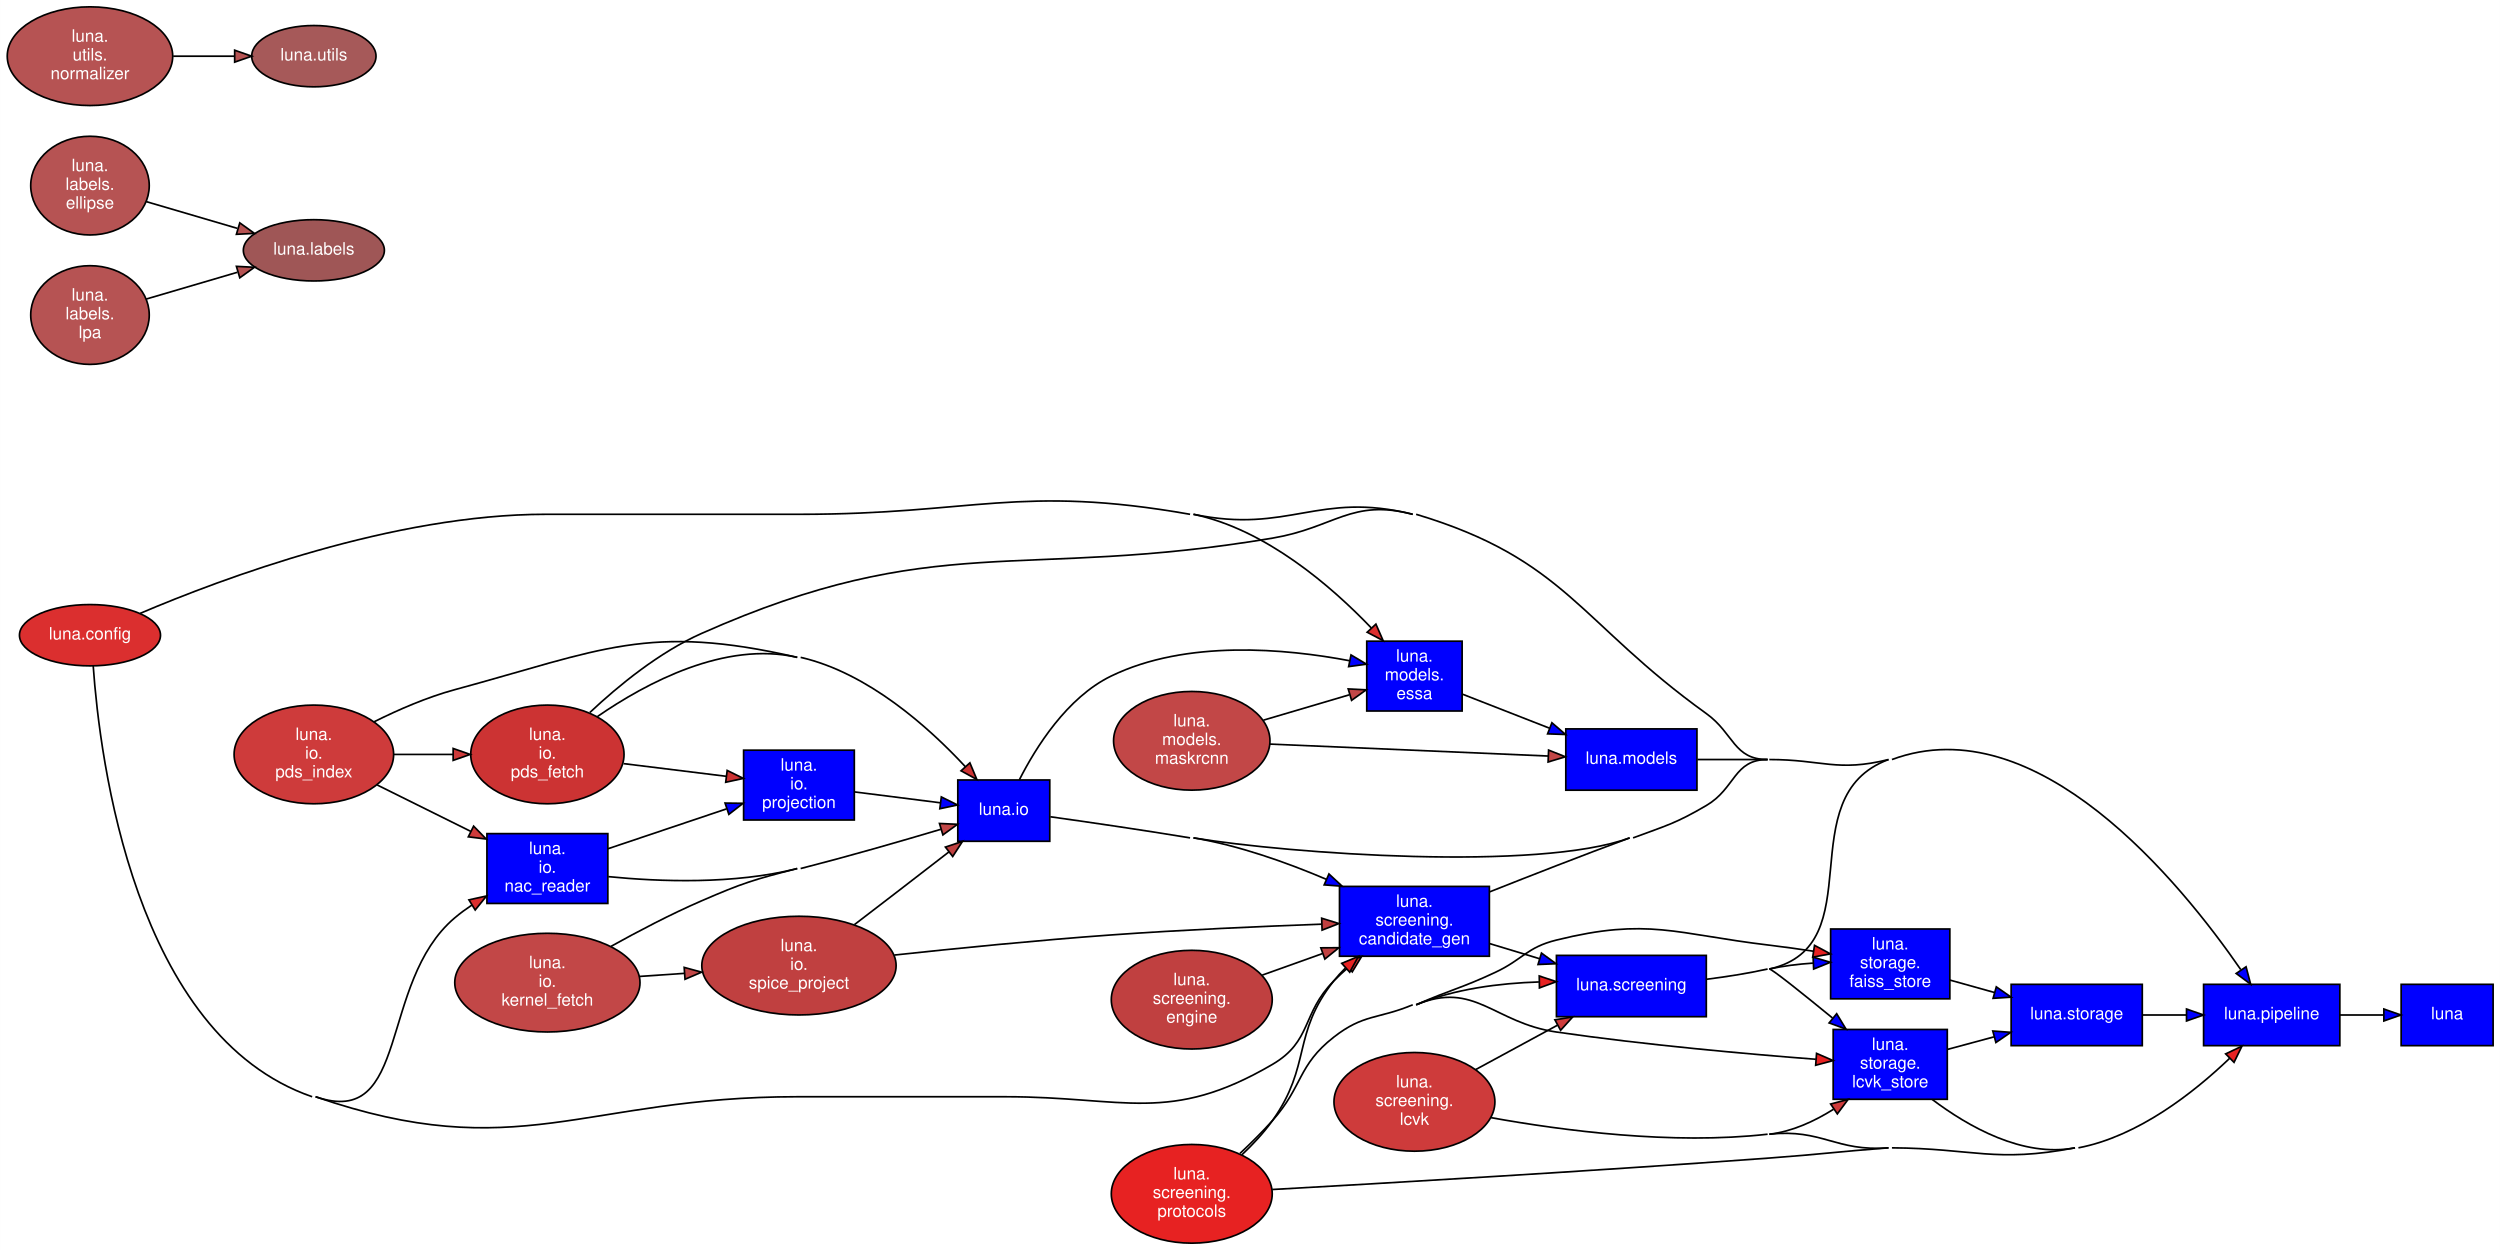
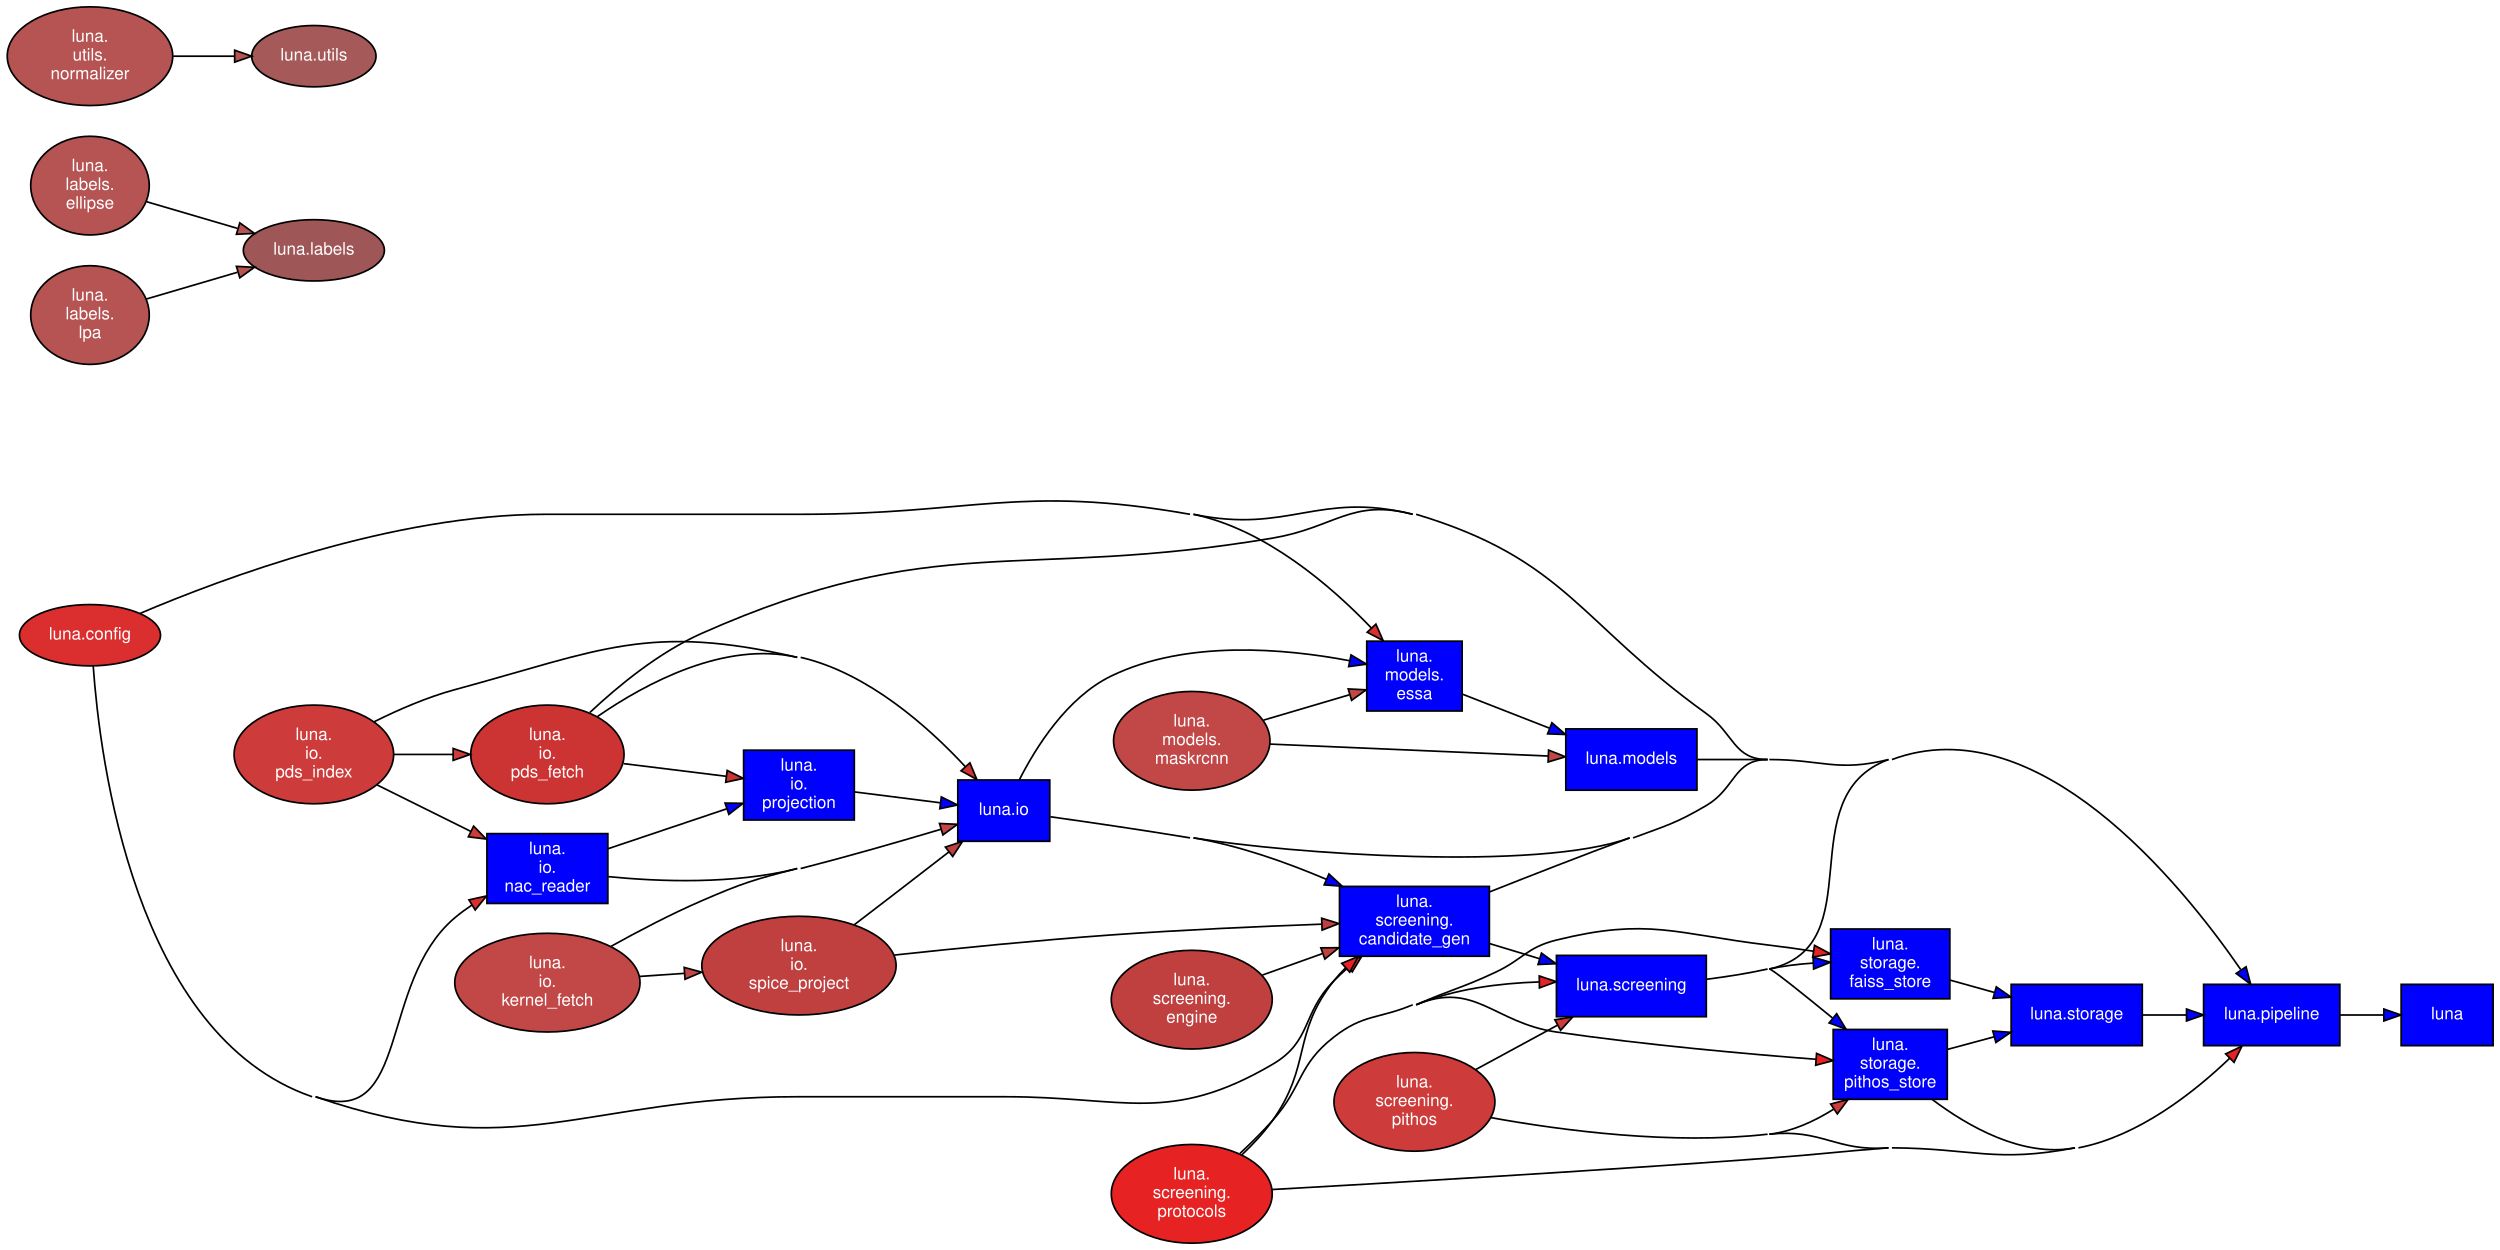
<svg xmlns="http://www.w3.org/2000/svg" width="1468pt" height="734pt" viewBox="0.00 0.00 1467.87 733.98">
  <g id="graph0" class="graph" transform="scale(1 1) rotate(0) translate(4 729.98)">
    <style>.edge&gt;path:hover{stroke-width:8}</style>
    <polygon fill="white" stroke="transparent" points="-4,4 -4,-729.98 1463.87,-729.98 1463.87,4 -4,4" />
    <g id="node1" class="node">
      <style>.edge&gt;path:hover{stroke-width:8}</style>
      <polygon fill="blue" stroke="black" points="1459.87,-151.99 1405.87,-151.99 1405.87,-115.99 1459.87,-115.99 1459.87,-151.99" />
      <text text-anchor="middle" x="1432.87" y="-131.49" font-family="Helvetica,sans-Serif" font-size="10.00" fill="white">luna</text>
    </g>
    <g id="node2" class="node">
      <style>.edge&gt;path:hover{stroke-width:8}</style>
      <ellipse fill="#db2f2f" stroke="black" cx="48.79" cy="-356.99" rx="41.41" ry="18" />
      <text text-anchor="middle" x="48.79" y="-354.49" font-family="Helvetica,sans-Serif" font-size="10.00" fill="#ffffff">luna.config</text>
    </g>
    <g id="node5" class="node">
      <style>.edge&gt;path:hover{stroke-width:8}</style>
      <polygon fill="blue" stroke="black" points="352.87,-240.49 281.87,-240.49 281.87,-199.49 352.87,-199.49 352.87,-240.49" />
      <text text-anchor="middle" x="317.37" y="-228.49" font-family="Helvetica,sans-Serif" font-size="10.00" fill="white">luna.</text>
      <text text-anchor="middle" x="317.37" y="-217.49" font-family="Helvetica,sans-Serif" font-size="10.00" fill="white">io.</text>
      <text text-anchor="middle" x="317.37" y="-206.49" font-family="Helvetica,sans-Serif" font-size="10.00" fill="white">nac_reader</text>
    </g>
    <g id="edge1" class="edge">
      <style>.edge&gt;path:hover{stroke-width:8}</style>
      <path fill="none" stroke="black" d="M181.25,-85.99C237.14,-66.7 217.83,-152.75 262.92,-190.99 266.09,-193.68 269.55,-196.23 273.13,-198.61" />
      <polygon fill="#db2f2f" stroke="black" points="271.3,-201.6 281.65,-203.88 274.98,-195.64 271.3,-201.6" />
    </g>
    <g id="node14" class="node">
      <style>.edge&gt;path:hover{stroke-width:8}</style>
      <polygon fill="blue" stroke="black" points="854.49,-353.49 798.49,-353.49 798.49,-312.49 854.49,-312.49 854.49,-353.49" />
      <text text-anchor="middle" x="826.49" y="-341.49" font-family="Helvetica,sans-Serif" font-size="10.00" fill="white">luna.</text>
      <text text-anchor="middle" x="826.49" y="-330.49" font-family="Helvetica,sans-Serif" font-size="10.00" fill="white">models.</text>
      <text text-anchor="middle" x="826.49" y="-319.49" font-family="Helvetica,sans-Serif" font-size="10.00" fill="white">essa</text>
    </g>
    <g id="edge2" class="edge">
      <style>.edge&gt;path:hover{stroke-width:8}</style>
      <path fill="none" stroke="black" d="M78.32,-369.85C126.39,-390.31 227.04,-427.99 316.37,-427.99 316.37,-427.99 316.37,-427.99 466.09,-427.99 567.71,-427.99 594.66,-445.61 694.74,-427.99" />
      <path fill="none" stroke="black" d="M696.74,-427.99C739.13,-419.14 777.63,-385.85 801.26,-361.16" />
      <polygon fill="#db2f2f" stroke="black" points="803.86,-363.51 808.11,-353.81 798.73,-358.74 803.86,-363.51" />
    </g>
    <g id="node16" class="node">
      <style>.edge&gt;path:hover{stroke-width:8}</style>
      <polygon fill="blue" stroke="black" points="1369.87,-151.99 1289.87,-151.99 1289.87,-115.99 1369.87,-115.99 1369.87,-151.99" />
      <text text-anchor="middle" x="1329.87" y="-131.49" font-family="Helvetica,sans-Serif" font-size="10.00" fill="white">luna.pipeline</text>
    </g>
    <g id="edge3" class="edge">
      <style>.edge&gt;path:hover{stroke-width:8}</style>
      <path fill="none" stroke="black" d="M696.74,-427.99C752.76,-416.29 769.97,-441.82 825.49,-427.99" />
    </g>
    <g id="node18" class="node">
      <style>.edge&gt;path:hover{stroke-width:8}</style>
      <polygon fill="blue" stroke="black" points="870.49,-209.49 782.49,-209.49 782.49,-168.49 870.49,-168.49 870.49,-209.49" />
      <text text-anchor="middle" x="826.49" y="-197.49" font-family="Helvetica,sans-Serif" font-size="10.00" fill="white">luna.</text>
      <text text-anchor="middle" x="826.49" y="-186.49" font-family="Helvetica,sans-Serif" font-size="10.00" fill="white">screening.</text>
      <text text-anchor="middle" x="826.49" y="-175.49" font-family="Helvetica,sans-Serif" font-size="10.00" fill="white">candidate_gen</text>
    </g>
    <g id="edge4" class="edge">
      <style>.edge&gt;path:hover{stroke-width:8}</style>
      <path fill="none" stroke="black" d="M50.69,-338.92C54.55,-284.24 74.76,-122.05 179.25,-85.99" />
      <path fill="none" stroke="black" d="M181.25,-85.99C300.08,-44.98 338.38,-85.99 464.09,-85.99 464.09,-85.99 464.09,-85.99 586.36,-85.99 656.54,-85.99 682.53,-69.58 743.12,-104.99 766.45,-118.63 760.13,-134.76 779.12,-153.99 781.75,-156.66 784.6,-159.29 787.54,-161.84" />
      <polygon fill="#db2f2f" stroke="black" points="785.53,-164.72 795.48,-168.37 789.98,-159.31 785.53,-164.72" />
    </g>
    <g id="node3" class="node">
      <style>.edge&gt;path:hover{stroke-width:8}</style>
      <polygon fill="blue" stroke="black" points="612.36,-271.99 558.36,-271.99 558.36,-235.99 612.36,-235.99 612.36,-271.99" />
      <text text-anchor="middle" x="585.36" y="-251.49" font-family="Helvetica,sans-Serif" font-size="10.00" fill="white">luna.io</text>
    </g>
    <g id="edge5" class="edge">
      <style>.edge&gt;path:hover{stroke-width:8}</style>
      <path fill="none" stroke="black" d="M594.49,-272.07C604.22,-291.23 622.49,-320.41 648.36,-332.99 692.73,-354.57 751.04,-349.1 788.41,-342.01" />
      <polygon fill="blue" stroke="black" points="789.26,-345.41 798.36,-339.99 787.86,-338.55 789.26,-345.41" />
    </g>
    <g id="edge6" class="edge">
      <style>.edge&gt;path:hover{stroke-width:8}</style>
      <path fill="none" stroke="black" d="M696.74,-237.99C752.89,-228.67 899.49,-218.23 952.87,-237.99" />
    </g>
    <g id="edge7" class="edge">
      <style>.edge&gt;path:hover{stroke-width:8}</style>
      <path fill="none" stroke="black" d="M612.69,-250.38C634.66,-247.29 666.79,-242.63 694.74,-237.99" />
      <path fill="none" stroke="black" d="M696.74,-237.99C723.39,-233.57 751.58,-223.51 774.77,-213.65" />
      <polygon fill="blue" stroke="black" points="776.29,-216.81 784.06,-209.6 773.49,-210.39 776.29,-216.81" />
    </g>
    <g id="node4" class="node">
      <style>.edge&gt;path:hover{stroke-width:8}</style>
      <ellipse fill="#c24747" stroke="black" cx="317.37" cy="-152.99" rx="54.39" ry="28.98" />
      <text text-anchor="middle" x="317.37" y="-161.49" font-family="Helvetica,sans-Serif" font-size="10.00" fill="#ffffff">luna.</text>
      <text text-anchor="middle" x="317.37" y="-150.49" font-family="Helvetica,sans-Serif" font-size="10.00" fill="#ffffff">io.</text>
      <text text-anchor="middle" x="317.37" y="-139.49" font-family="Helvetica,sans-Serif" font-size="10.00" fill="#ffffff">kernel_fetch</text>
    </g>
    <g id="edge8" class="edge">
      <style>.edge&gt;path:hover{stroke-width:8}</style>
      <path fill="none" stroke="black" d="M354.67,-174.26C370.66,-183.15 389.86,-193.21 407.81,-200.99 432.03,-211.49 438.51,-213.48 464.09,-219.99" />
      <path fill="none" stroke="black" d="M466.09,-219.99C493.86,-227.06 525.01,-236.06 548.36,-243.02" />
      <polygon fill="#c24747" stroke="black" points="547.6,-246.45 558.18,-245.97 549.61,-239.74 547.6,-246.45" />
    </g>
    <g id="node9" class="node">
      <style>.edge&gt;path:hover{stroke-width:8}</style>
      <ellipse fill="#c04040" stroke="black" cx="465.09" cy="-162.99" rx="57.05" ry="28.98" />
      <text text-anchor="middle" x="465.09" y="-171.49" font-family="Helvetica,sans-Serif" font-size="10.00" fill="#ffffff">luna.</text>
      <text text-anchor="middle" x="465.09" y="-160.49" font-family="Helvetica,sans-Serif" font-size="10.00" fill="#ffffff">io.</text>
      <text text-anchor="middle" x="465.09" y="-149.49" font-family="Helvetica,sans-Serif" font-size="10.00" fill="#ffffff">spice_project</text>
    </g>
    <g id="edge9" class="edge">
      <style>.edge&gt;path:hover{stroke-width:8}</style>
      <path fill="none" stroke="black" d="M371.39,-156.63C379.93,-157.22 388.86,-157.83 397.67,-158.43" />
      <polygon fill="#c24747" stroke="black" points="397.7,-161.94 407.92,-159.14 398.18,-154.96 397.7,-161.94" />
    </g>
    <g id="edge10" class="edge">
      <style>.edge&gt;path:hover{stroke-width:8}</style>
      <path fill="none" stroke="black" d="M353.12,-215.24C383.02,-212.26 427.07,-210.57 464.09,-219.99" />
    </g>
    <g id="node8" class="node">
      <style>.edge&gt;path:hover{stroke-width:8}</style>
      <polygon fill="blue" stroke="black" points="497.59,-289.49 432.59,-289.49 432.59,-248.49 497.59,-248.49 497.59,-289.49" />
      <text text-anchor="middle" x="465.09" y="-277.49" font-family="Helvetica,sans-Serif" font-size="10.00" fill="white">luna.</text>
      <text text-anchor="middle" x="465.09" y="-266.49" font-family="Helvetica,sans-Serif" font-size="10.00" fill="white">io.</text>
      <text text-anchor="middle" x="465.09" y="-255.49" font-family="Helvetica,sans-Serif" font-size="10.00" fill="white">projection</text>
    </g>
    <g id="edge11" class="edge">
      <style>.edge&gt;path:hover{stroke-width:8}</style>
      <path fill="none" stroke="black" d="M352.9,-231.6C373.77,-238.62 400.52,-247.61 422.54,-255.02" />
      <polygon fill="blue" stroke="black" points="421.7,-258.43 432.29,-258.3 423.93,-251.79 421.7,-258.43" />
    </g>
    <g id="node6" class="node">
      <style>.edge&gt;path:hover{stroke-width:8}</style>
      <ellipse fill="#cc3333" stroke="black" cx="317.37" cy="-286.99" rx="45.01" ry="28.98" />
      <text text-anchor="middle" x="317.37" y="-295.49" font-family="Helvetica,sans-Serif" font-size="10.00" fill="#ffffff">luna.</text>
      <text text-anchor="middle" x="317.37" y="-284.49" font-family="Helvetica,sans-Serif" font-size="10.00" fill="#ffffff">io.</text>
      <text text-anchor="middle" x="317.37" y="-273.49" font-family="Helvetica,sans-Serif" font-size="10.00" fill="#ffffff">pds_fetch</text>
    </g>
    <g id="edge12" class="edge">
      <style>.edge&gt;path:hover{stroke-width:8}</style>
      <path fill="none" stroke="black" d="M346.6,-309.13C375.4,-329.03 421.73,-353.73 464.09,-343.99" />
      <path fill="none" stroke="black" d="M466.09,-343.99C505.63,-334.9 541.21,-303.03 562.79,-279.79" />
      <polygon fill="#cc3333" stroke="black" points="565.46,-282.05 569.55,-272.28 560.26,-277.37 565.46,-282.05" />
    </g>
    <g id="edge13" class="edge">
      <style>.edge&gt;path:hover{stroke-width:8}</style>
      <path fill="none" stroke="black" d="M362.09,-281.59C381.19,-279.23 403.48,-276.48 422.35,-274.15" />
      <polygon fill="#cc3333" stroke="black" points="422.94,-277.6 432.44,-272.9 422.08,-270.65 422.94,-277.6" />
    </g>
    <g id="edge14" class="edge">
      <style>.edge&gt;path:hover{stroke-width:8}</style>
      <path fill="none" stroke="black" d="M342.29,-311.6C359.12,-327.4 382.99,-346.96 407.81,-357.99 545.88,-419.35 594.13,-388.89 743.12,-413.99 779.74,-420.16 789.56,-437.39 825.49,-427.99" />
      <path fill="none" stroke="black" d="M827.49,-427.99C915.47,-401.58 923.25,-364.56 997.87,-310.99 1014.12,-299.33 1013.87,-283.99 1033.87,-283.99" />
    </g>
    <g id="node7" class="node">
      <style>.edge&gt;path:hover{stroke-width:8}</style>
      <ellipse fill="#ce3b3b" stroke="black" cx="180.25" cy="-286.99" rx="46.84" ry="28.98" />
      <text text-anchor="middle" x="180.25" y="-295.49" font-family="Helvetica,sans-Serif" font-size="10.00" fill="#ffffff">luna.</text>
      <text text-anchor="middle" x="180.25" y="-284.49" font-family="Helvetica,sans-Serif" font-size="10.00" fill="#ffffff">io.</text>
      <text text-anchor="middle" x="180.25" y="-273.49" font-family="Helvetica,sans-Serif" font-size="10.00" fill="#ffffff">pds_index</text>
    </g>
    <g id="edge15" class="edge">
      <style>.edge&gt;path:hover{stroke-width:8}</style>
      <path fill="none" stroke="black" d="M215.63,-306.17C229.85,-313.25 246.77,-320.61 262.92,-324.99 349.59,-348.5 376.56,-364.11 464.09,-343.99" />
    </g>
    <g id="edge16" class="edge">
      <style>.edge&gt;path:hover{stroke-width:8}</style>
      <path fill="none" stroke="black" d="M217.46,-269.04C234.37,-260.65 254.64,-250.6 272.42,-241.78" />
      <polygon fill="#ce3b3b" stroke="black" points="274.05,-244.88 281.46,-237.3 270.94,-238.61 274.05,-244.88" />
    </g>
    <g id="edge17" class="edge">
      <style>.edge&gt;path:hover{stroke-width:8}</style>
      <path fill="none" stroke="black" d="M226.99,-286.99C238.24,-286.99 250.4,-286.99 262.01,-286.99" />
      <polygon fill="#ce3b3b" stroke="black" points="262.04,-290.49 272.04,-286.99 262.04,-283.49 262.04,-290.49" />
    </g>
    <g id="edge18" class="edge">
      <style>.edge&gt;path:hover{stroke-width:8}</style>
      <path fill="none" stroke="black" d="M497.78,-264.97C513.28,-263.01 532,-260.63 548.06,-258.6" />
      <polygon fill="blue" stroke="black" points="548.69,-262.04 558.17,-257.31 547.81,-255.1 548.69,-262.04" />
    </g>
    <g id="edge19" class="edge">
      <style>.edge&gt;path:hover{stroke-width:8}</style>
      <path fill="none" stroke="black" d="M497.67,-187.06C505.73,-193.22 514.37,-199.84 522.36,-205.99 532.4,-213.71 543.32,-222.15 553.16,-229.77" />
      <polygon fill="#c04040" stroke="black" points="551.08,-232.59 561.13,-235.95 555.37,-227.06 551.08,-232.59" />
    </g>
    <g id="edge20" class="edge">
      <style>.edge&gt;path:hover{stroke-width:8}</style>
      <path fill="none" stroke="black" d="M521.06,-169.19C557.2,-173.08 605.55,-177.91 648.36,-180.99 689.86,-183.98 736.92,-186.04 772.09,-187.32" />
      <polygon fill="#c04040" stroke="black" points="772.02,-190.82 782.14,-187.68 772.27,-183.83 772.02,-190.82" />
    </g>
    <g id="node10" class="node">
      <style>.edge&gt;path:hover{stroke-width:8}</style>
      <ellipse fill="#9f5656" stroke="black" cx="180.25" cy="-582.99" rx="41.41" ry="18" />
      <text text-anchor="middle" x="180.25" y="-580.49" font-family="Helvetica,sans-Serif" font-size="10.00" fill="#ffffff">luna.labels</text>
    </g>
    <g id="node11" class="node">
      <style>.edge&gt;path:hover{stroke-width:8}</style>
      <ellipse fill="#b65353" stroke="black" cx="48.79" cy="-620.99" rx="34.8" ry="28.98" />
      <text text-anchor="middle" x="48.79" y="-629.49" font-family="Helvetica,sans-Serif" font-size="10.00" fill="#ffffff">luna.</text>
      <text text-anchor="middle" x="48.79" y="-618.49" font-family="Helvetica,sans-Serif" font-size="10.00" fill="#ffffff">labels.</text>
      <text text-anchor="middle" x="48.79" y="-607.49" font-family="Helvetica,sans-Serif" font-size="10.00" fill="#ffffff">ellipse</text>
    </g>
    <g id="edge21" class="edge">
      <style>.edge&gt;path:hover{stroke-width:8}</style>
      <path fill="none" stroke="black" d="M81.79,-611.6C97.94,-606.86 117.78,-601.04 135.33,-595.88" />
      <polygon fill="#b65353" stroke="black" points="136.75,-599.12 145.35,-592.94 134.77,-592.4 136.75,-599.12" />
    </g>
    <g id="node12" class="node">
      <style>.edge&gt;path:hover{stroke-width:8}</style>
      <ellipse fill="#b65353" stroke="black" cx="48.79" cy="-544.99" rx="34.8" ry="28.98" />
      <text text-anchor="middle" x="48.79" y="-553.49" font-family="Helvetica,sans-Serif" font-size="10.00" fill="#ffffff">luna.</text>
      <text text-anchor="middle" x="48.79" y="-542.49" font-family="Helvetica,sans-Serif" font-size="10.00" fill="#ffffff">labels.</text>
      <text text-anchor="middle" x="48.79" y="-531.49" font-family="Helvetica,sans-Serif" font-size="10.00" fill="#ffffff">lpa</text>
    </g>
    <g id="edge22" class="edge">
      <style>.edge&gt;path:hover{stroke-width:8}</style>
      <path fill="none" stroke="black" d="M81.79,-554.38C97.94,-559.12 117.78,-564.95 135.33,-570.1" />
      <polygon fill="#b65353" stroke="black" points="134.77,-573.58 145.35,-573.04 136.75,-566.87 134.77,-573.58" />
    </g>
    <g id="node13" class="node">
      <style>.edge&gt;path:hover{stroke-width:8}</style>
      <polygon fill="blue" stroke="black" points="992.37,-301.99 915.37,-301.99 915.37,-265.99 992.37,-265.99 992.37,-301.99" />
      <text text-anchor="middle" x="953.87" y="-281.49" font-family="Helvetica,sans-Serif" font-size="10.00" fill="white">luna.models</text>
    </g>
    <g id="edge23" class="edge">
      <style>.edge&gt;path:hover{stroke-width:8}</style>
      <path fill="none" stroke="black" d="M992.64,-283.99C1005.7,-283.99 1020.43,-283.99 1033.87,-283.99" />
    </g>
    <g id="edge24" class="edge">
      <style>.edge&gt;path:hover{stroke-width:8}</style>
      <path fill="none" stroke="black" d="M854.7,-322.36C869.65,-316.52 888.61,-309.11 905.87,-302.36" />
      <polygon fill="blue" stroke="black" points="907.21,-305.59 915.25,-298.69 904.67,-299.07 907.21,-305.59" />
    </g>
    <g id="node15" class="node">
      <style>.edge&gt;path:hover{stroke-width:8}</style>
      <ellipse fill="#c24747" stroke="black" cx="695.74" cy="-294.99" rx="45.92" ry="28.98" />
      <text text-anchor="middle" x="695.74" y="-303.49" font-family="Helvetica,sans-Serif" font-size="10.00" fill="#ffffff">luna.</text>
      <text text-anchor="middle" x="695.74" y="-292.49" font-family="Helvetica,sans-Serif" font-size="10.00" fill="#ffffff">models.</text>
      <text text-anchor="middle" x="695.74" y="-281.49" font-family="Helvetica,sans-Serif" font-size="10.00" fill="#ffffff">maskrcnn</text>
    </g>
    <g id="edge25" class="edge">
      <style>.edge&gt;path:hover{stroke-width:8}</style>
      <path fill="none" stroke="black" d="M741.65,-293.06C787.4,-291.1 858.09,-288.06 904.91,-286.05" />
      <polygon fill="#c24747" stroke="black" points="905.27,-289.54 915.11,-285.61 904.97,-282.55 905.27,-289.54" />
    </g>
    <g id="edge26" class="edge">
      <style>.edge&gt;path:hover{stroke-width:8}</style>
      <path fill="none" stroke="black" d="M737.83,-307.12C754.01,-311.89 772.46,-317.34 788.24,-322" />
      <polygon fill="#c24747" stroke="black" points="787.6,-325.46 798.18,-324.93 789.58,-318.74 787.6,-325.46" />
    </g>
    <g id="edge27" class="edge">
      <style>.edge&gt;path:hover{stroke-width:8}</style>
      <path fill="none" stroke="black" d="M1369.92,-133.99C1378.35,-133.99 1387.23,-133.99 1395.55,-133.99" />
      <polygon fill="blue" stroke="black" points="1395.72,-137.49 1405.72,-133.99 1395.72,-130.49 1395.72,-137.49" />
    </g>
    <g id="node17" class="node">
      <style>.edge&gt;path:hover{stroke-width:8}</style>
      <polygon fill="blue" stroke="black" points="997.87,-168.99 909.87,-168.99 909.87,-132.99 997.87,-132.99 997.87,-168.99" />
      <text text-anchor="middle" x="953.87" y="-148.49" font-family="Helvetica,sans-Serif" font-size="10.00" fill="white">luna.screening</text>
    </g>
    <g id="edge28" class="edge">
      <style>.edge&gt;path:hover{stroke-width:8}</style>
      <path fill="none" stroke="black" d="M1034.87,-160.99C1096.26,-174.69 1045.9,-262.12 1104.87,-283.99" />
      <path fill="none" stroke="black" d="M1106.87,-283.99C1192.03,-315.58 1276.44,-211.7 1311.7,-160.64" />
      <polygon fill="blue" stroke="black" points="1314.8,-162.3 1317.51,-152.05 1309,-158.38 1314.8,-162.3" />
    </g>
    <g id="node23" class="node">
      <style>.edge&gt;path:hover{stroke-width:8}</style>
      <polygon fill="blue" stroke="black" points="1140.87,-184.49 1070.87,-184.49 1070.87,-143.49 1140.87,-143.49 1140.87,-184.49" />
      <text text-anchor="middle" x="1105.87" y="-172.49" font-family="Helvetica,sans-Serif" font-size="10.00" fill="white">luna.</text>
      <text text-anchor="middle" x="1105.87" y="-161.49" font-family="Helvetica,sans-Serif" font-size="10.00" fill="white">storage.</text>
      <text text-anchor="middle" x="1105.87" y="-150.49" font-family="Helvetica,sans-Serif" font-size="10.00" fill="white">faiss_store</text>
    </g>
    <g id="edge29" class="edge">
      <style>.edge&gt;path:hover{stroke-width:8}</style>
      <path fill="none" stroke="black" d="M1034.87,-160.99C1043.06,-162.82 1051.91,-163.88 1060.48,-164.45" />
      <polygon fill="blue" stroke="black" points="1060.58,-167.96 1070.73,-164.93 1060.9,-160.97 1060.58,-167.96" />
    </g>
    <g id="node24" class="node">
      <style>.edge&gt;path:hover{stroke-width:8}</style>
      <polygon fill="blue" stroke="black" points="1139.37,-125.49 1072.37,-125.49 1072.37,-84.49 1139.37,-84.49 1139.37,-125.49" />
      <text text-anchor="middle" x="1105.87" y="-113.49" font-family="Helvetica,sans-Serif" font-size="10.00" fill="white">luna.</text>
      <text text-anchor="middle" x="1105.87" y="-102.49" font-family="Helvetica,sans-Serif" font-size="10.00" fill="white">storage.</text>
-       <text text-anchor="middle" x="1105.87" y="-91.49" font-family="Helvetica,sans-Serif" font-size="10.00" fill="white">lcvk_store</text>
+       <text text-anchor="middle" x="1105.87" y="-91.49" font-family="Helvetica,sans-Serif" font-size="10.00" fill="white">pithos_store</text>
    </g>
    <g id="edge30" class="edge">
      <style>.edge&gt;path:hover{stroke-width:8}</style>
      <path fill="none" stroke="black" d="M998.17,-154.99C1009.84,-156.47 1022.4,-158.43 1033.87,-160.99" />
      <path fill="none" stroke="black" d="M1034.87,-160.99C1036.11,-161.27 1054.4,-146.61 1071.97,-132.22" />
      <polygon fill="blue" stroke="black" points="1074.42,-134.74 1079.92,-125.69 1069.98,-129.33 1074.42,-134.74" />
    </g>
    <g id="edge31" class="edge">
      <style>.edge&gt;path:hover{stroke-width:8}</style>
      <path fill="none" stroke="black" d="M870.58,-206.27C894.7,-215.83 925.36,-227.81 952.87,-237.99" />
      <path fill="none" stroke="black" d="M954.87,-237.99C974.46,-245.25 979.84,-246.43 997.87,-256.99 1015.13,-267.1 1013.87,-283.99 1033.87,-283.99" />
      <path fill="none" stroke="black" d="M1034.87,-283.99C1065.98,-283.99 1074.67,-276.51 1104.87,-283.99" />
    </g>
    <g id="edge32" class="edge">
      <style>.edge&gt;path:hover{stroke-width:8}</style>
      <path fill="none" stroke="black" d="M870.64,-175.91C880.1,-173.05 890.21,-169.98 900,-167.02" />
      <polygon fill="blue" stroke="black" points="901.09,-170.34 909.64,-164.09 899.06,-163.64 901.09,-170.34" />
    </g>
    <g id="node19" class="node">
      <style>.edge&gt;path:hover{stroke-width:8}</style>
      <ellipse fill="#c04040" stroke="black" cx="695.74" cy="-142.99" rx="47.25" ry="28.98" />
      <text text-anchor="middle" x="695.74" y="-151.49" font-family="Helvetica,sans-Serif" font-size="10.00" fill="#ffffff">luna.</text>
      <text text-anchor="middle" x="695.74" y="-140.49" font-family="Helvetica,sans-Serif" font-size="10.00" fill="#ffffff">screening.</text>
      <text text-anchor="middle" x="695.74" y="-129.49" font-family="Helvetica,sans-Serif" font-size="10.00" fill="#ffffff">engine</text>
    </g>
    <g id="edge33" class="edge">
      <style>.edge&gt;path:hover{stroke-width:8}</style>
      <path fill="none" stroke="black" d="M737.13,-157.42C748.3,-161.41 760.61,-165.81 772.39,-170.02" />
      <polygon fill="#c04040" stroke="black" points="771.53,-173.43 782.13,-173.5 773.89,-166.84 771.53,-173.43" />
    </g>
    <g id="node20" class="node">
      <style>.edge&gt;path:hover{stroke-width:8}</style>
      <ellipse fill="#ce3b3b" stroke="black" cx="826.49" cy="-82.99" rx="47.25" ry="28.98" />
      <text text-anchor="middle" x="826.49" y="-91.49" font-family="Helvetica,sans-Serif" font-size="10.00" fill="#ffffff">luna.</text>
      <text text-anchor="middle" x="826.49" y="-80.49" font-family="Helvetica,sans-Serif" font-size="10.00" fill="#ffffff">screening.</text>
-       <text text-anchor="middle" x="826.49" y="-69.49" font-family="Helvetica,sans-Serif" font-size="10.00" fill="#ffffff">lcvk</text>
+       <text text-anchor="middle" x="826.49" y="-69.49" font-family="Helvetica,sans-Serif" font-size="10.00" fill="#ffffff">pithos</text>
    </g>
    <g id="edge34" class="edge">
      <style>.edge&gt;path:hover{stroke-width:8}</style>
      <path fill="none" stroke="black" d="M871.43,-73.72C913.25,-66.14 977.92,-57.62 1033.87,-63.99" />
      <path fill="none" stroke="black" d="M1034.87,-63.99C1066,-67.34 1073.65,-53.6 1104.87,-55.99" />
    </g>
    <g id="edge35" class="edge">
      <style>.edge&gt;path:hover{stroke-width:8}</style>
      <path fill="none" stroke="black" d="M862.42,-101.93C877.32,-110.01 894.84,-119.52 910.47,-128" />
      <polygon fill="#ce3b3b" stroke="black" points="908.97,-131.16 919.43,-132.85 912.31,-125.01 908.97,-131.16" />
    </g>
    <g id="edge36" class="edge">
      <style>.edge&gt;path:hover{stroke-width:8}</style>
      <path fill="none" stroke="black" d="M1034.87,-63.99C1048.23,-65.51 1061.36,-71.6 1072.58,-78.64" />
      <polygon fill="#ce3b3b" stroke="black" points="1070.88,-81.72 1081.13,-84.42 1074.8,-75.92 1070.88,-81.72" />
    </g>
    <g id="node21" class="node">
      <style>.edge&gt;path:hover{stroke-width:8}</style>
      <ellipse fill="#e72222" stroke="black" cx="695.74" cy="-28.99" rx="47.25" ry="28.98" />
      <text text-anchor="middle" x="695.74" y="-37.49" font-family="Helvetica,sans-Serif" font-size="10.00" fill="#ffffff">luna.</text>
      <text text-anchor="middle" x="695.74" y="-26.49" font-family="Helvetica,sans-Serif" font-size="10.00" fill="#ffffff">screening.</text>
      <text text-anchor="middle" x="695.74" y="-15.49" font-family="Helvetica,sans-Serif" font-size="10.00" fill="#ffffff">protocols</text>
    </g>
    <g id="edge37" class="edge">
      <style>.edge&gt;path:hover{stroke-width:8}</style>
      <path fill="none" stroke="black" d="M742.98,-31.52C808.12,-35.16 930.61,-42.29 1034.87,-49.99 1066.01,-52.29 1073.73,-53.61 1104.87,-55.99" />
      <path fill="none" stroke="black" d="M1106.87,-55.99C1154.65,-55.66 1167.44,-47.02 1214.37,-55.99" />
      <path fill="none" stroke="black" d="M1216.37,-55.99C1251.5,-62.71 1284.21,-88.49 1305.2,-108.6" />
      <polygon fill="#e72222" stroke="black" points="1302.82,-111.16 1312.39,-115.7 1307.74,-106.18 1302.82,-111.16" />
    </g>
    <g id="edge38" class="edge">
      <style>.edge&gt;path:hover{stroke-width:8}</style>
      <path fill="none" stroke="black" d="M827.49,-139.99C849.97,-149.36 876.63,-152.66 899.58,-153.39" />
      <polygon fill="#e72222" stroke="black" points="899.78,-156.9 909.83,-153.56 899.89,-149.9 899.78,-156.9" />
    </g>
    <g id="edge39" class="edge">
      <style>.edge&gt;path:hover{stroke-width:8}</style>
      <path fill="none" stroke="black" d="M725.14,-51.87C731.59,-57.95 738.02,-64.83 743.12,-71.99 766.19,-104.42 754.43,-122.77 779.12,-153.99 781.18,-156.6 783.48,-159.12 785.93,-161.53" />
      <polygon fill="#e72222" stroke="black" points="783.81,-164.33 793.6,-168.4 788.49,-159.12 783.81,-164.33" />
    </g>
    <g id="edge40" class="edge">
      <style>.edge&gt;path:hover{stroke-width:8}</style>
      <path fill="none" stroke="black" d="M827.49,-139.99C847.89,-148.93 853.69,-149.56 873.87,-158.99 890.26,-166.65 892.31,-173.64 909.87,-177.99 963.81,-191.35 979.69,-181.55 1034.87,-174.99 1043.3,-173.99 1052.27,-172.73 1060.88,-171.42" />
      <polygon fill="#e72222" stroke="black" points="1061.42,-174.88 1070.76,-169.88 1060.34,-167.96 1061.42,-174.88" />
    </g>
    <g id="edge41" class="edge">
      <style>.edge&gt;path:hover{stroke-width:8}</style>
      <path fill="none" stroke="black" d="M724.07,-52.72C730.55,-58.78 737.27,-65.44 743.12,-71.99 761.11,-92.16 757.82,-104.36 779.12,-120.99 796.67,-134.7 804.93,-131.42 825.49,-139.99" />
      <path fill="none" stroke="black" d="M827.49,-139.99C861.92,-154.34 872.96,-129.36 909.87,-123.99 962.09,-116.39 1022.63,-111.03 1062.23,-107.98" />
      <polygon fill="#e72222" stroke="black" points="1062.61,-111.46 1072.32,-107.22 1062.09,-104.48 1062.61,-111.46" />
    </g>
    <g id="node22" class="node">
      <style>.edge&gt;path:hover{stroke-width:8}</style>
      <polygon fill="blue" stroke="black" points="1253.87,-151.99 1176.87,-151.99 1176.87,-115.99 1253.87,-115.99 1253.87,-151.99" />
      <text text-anchor="middle" x="1215.37" y="-131.49" font-family="Helvetica,sans-Serif" font-size="10.00" fill="white">luna.storage</text>
    </g>
    <g id="edge42" class="edge">
      <style>.edge&gt;path:hover{stroke-width:8}</style>
      <path fill="none" stroke="black" d="M1254.14,-133.99C1262.31,-133.99 1271.07,-133.99 1279.6,-133.99" />
      <polygon fill="blue" stroke="black" points="1279.85,-137.49 1289.85,-133.99 1279.85,-130.49 1279.85,-137.49" />
    </g>
    <g id="edge43" class="edge">
      <style>.edge&gt;path:hover{stroke-width:8}</style>
      <path fill="none" stroke="black" d="M1140.88,-154.5C1149.2,-152.18 1158.24,-149.66 1167.05,-147.2" />
      <polygon fill="blue" stroke="black" points="1168.16,-150.52 1176.85,-144.46 1166.27,-143.78 1168.16,-150.52" />
    </g>
    <g id="edge44" class="edge">
      <style>.edge&gt;path:hover{stroke-width:8}</style>
      <path fill="none" stroke="black" d="M1130.52,-84.4C1151.59,-68.51 1183.75,-50.14 1214.37,-55.99" />
    </g>
    <g id="edge45" class="edge">
      <style>.edge&gt;path:hover{stroke-width:8}</style>
      <path fill="none" stroke="black" d="M1139.41,-113.77C1148.04,-116.1 1157.53,-118.66 1166.77,-121.15" />
      <polygon fill="blue" stroke="black" points="1166.09,-124.59 1176.65,-123.82 1167.91,-117.83 1166.09,-124.59" />
    </g>
    <g id="node25" class="node">
      <style>.edge&gt;path:hover{stroke-width:8}</style>
      <ellipse fill="#a65959" stroke="black" cx="180.25" cy="-696.99" rx="36.49" ry="18" />
      <text text-anchor="middle" x="180.25" y="-694.49" font-family="Helvetica,sans-Serif" font-size="10.00" fill="#ffffff">luna.utils</text>
    </g>
    <g id="node26" class="node">
      <style>.edge&gt;path:hover{stroke-width:8}</style>
      <ellipse fill="#b65353" stroke="black" cx="48.79" cy="-696.99" rx="48.58" ry="28.98" />
      <text text-anchor="middle" x="48.79" y="-705.49" font-family="Helvetica,sans-Serif" font-size="10.00" fill="#ffffff">luna.</text>
      <text text-anchor="middle" x="48.79" y="-694.49" font-family="Helvetica,sans-Serif" font-size="10.00" fill="#ffffff">utils.</text>
      <text text-anchor="middle" x="48.79" y="-683.49" font-family="Helvetica,sans-Serif" font-size="10.00" fill="#ffffff">normalizer</text>
    </g>
    <g id="edge46" class="edge">
      <style>.edge&gt;path:hover{stroke-width:8}</style>
      <path fill="none" stroke="black" d="M97.63,-696.99C109.32,-696.99 121.8,-696.99 133.4,-696.99" />
      <polygon fill="#b65353" stroke="black" points="133.75,-700.49 143.75,-696.99 133.75,-693.49 133.75,-700.49" />
    </g>
  </g>
</svg>
